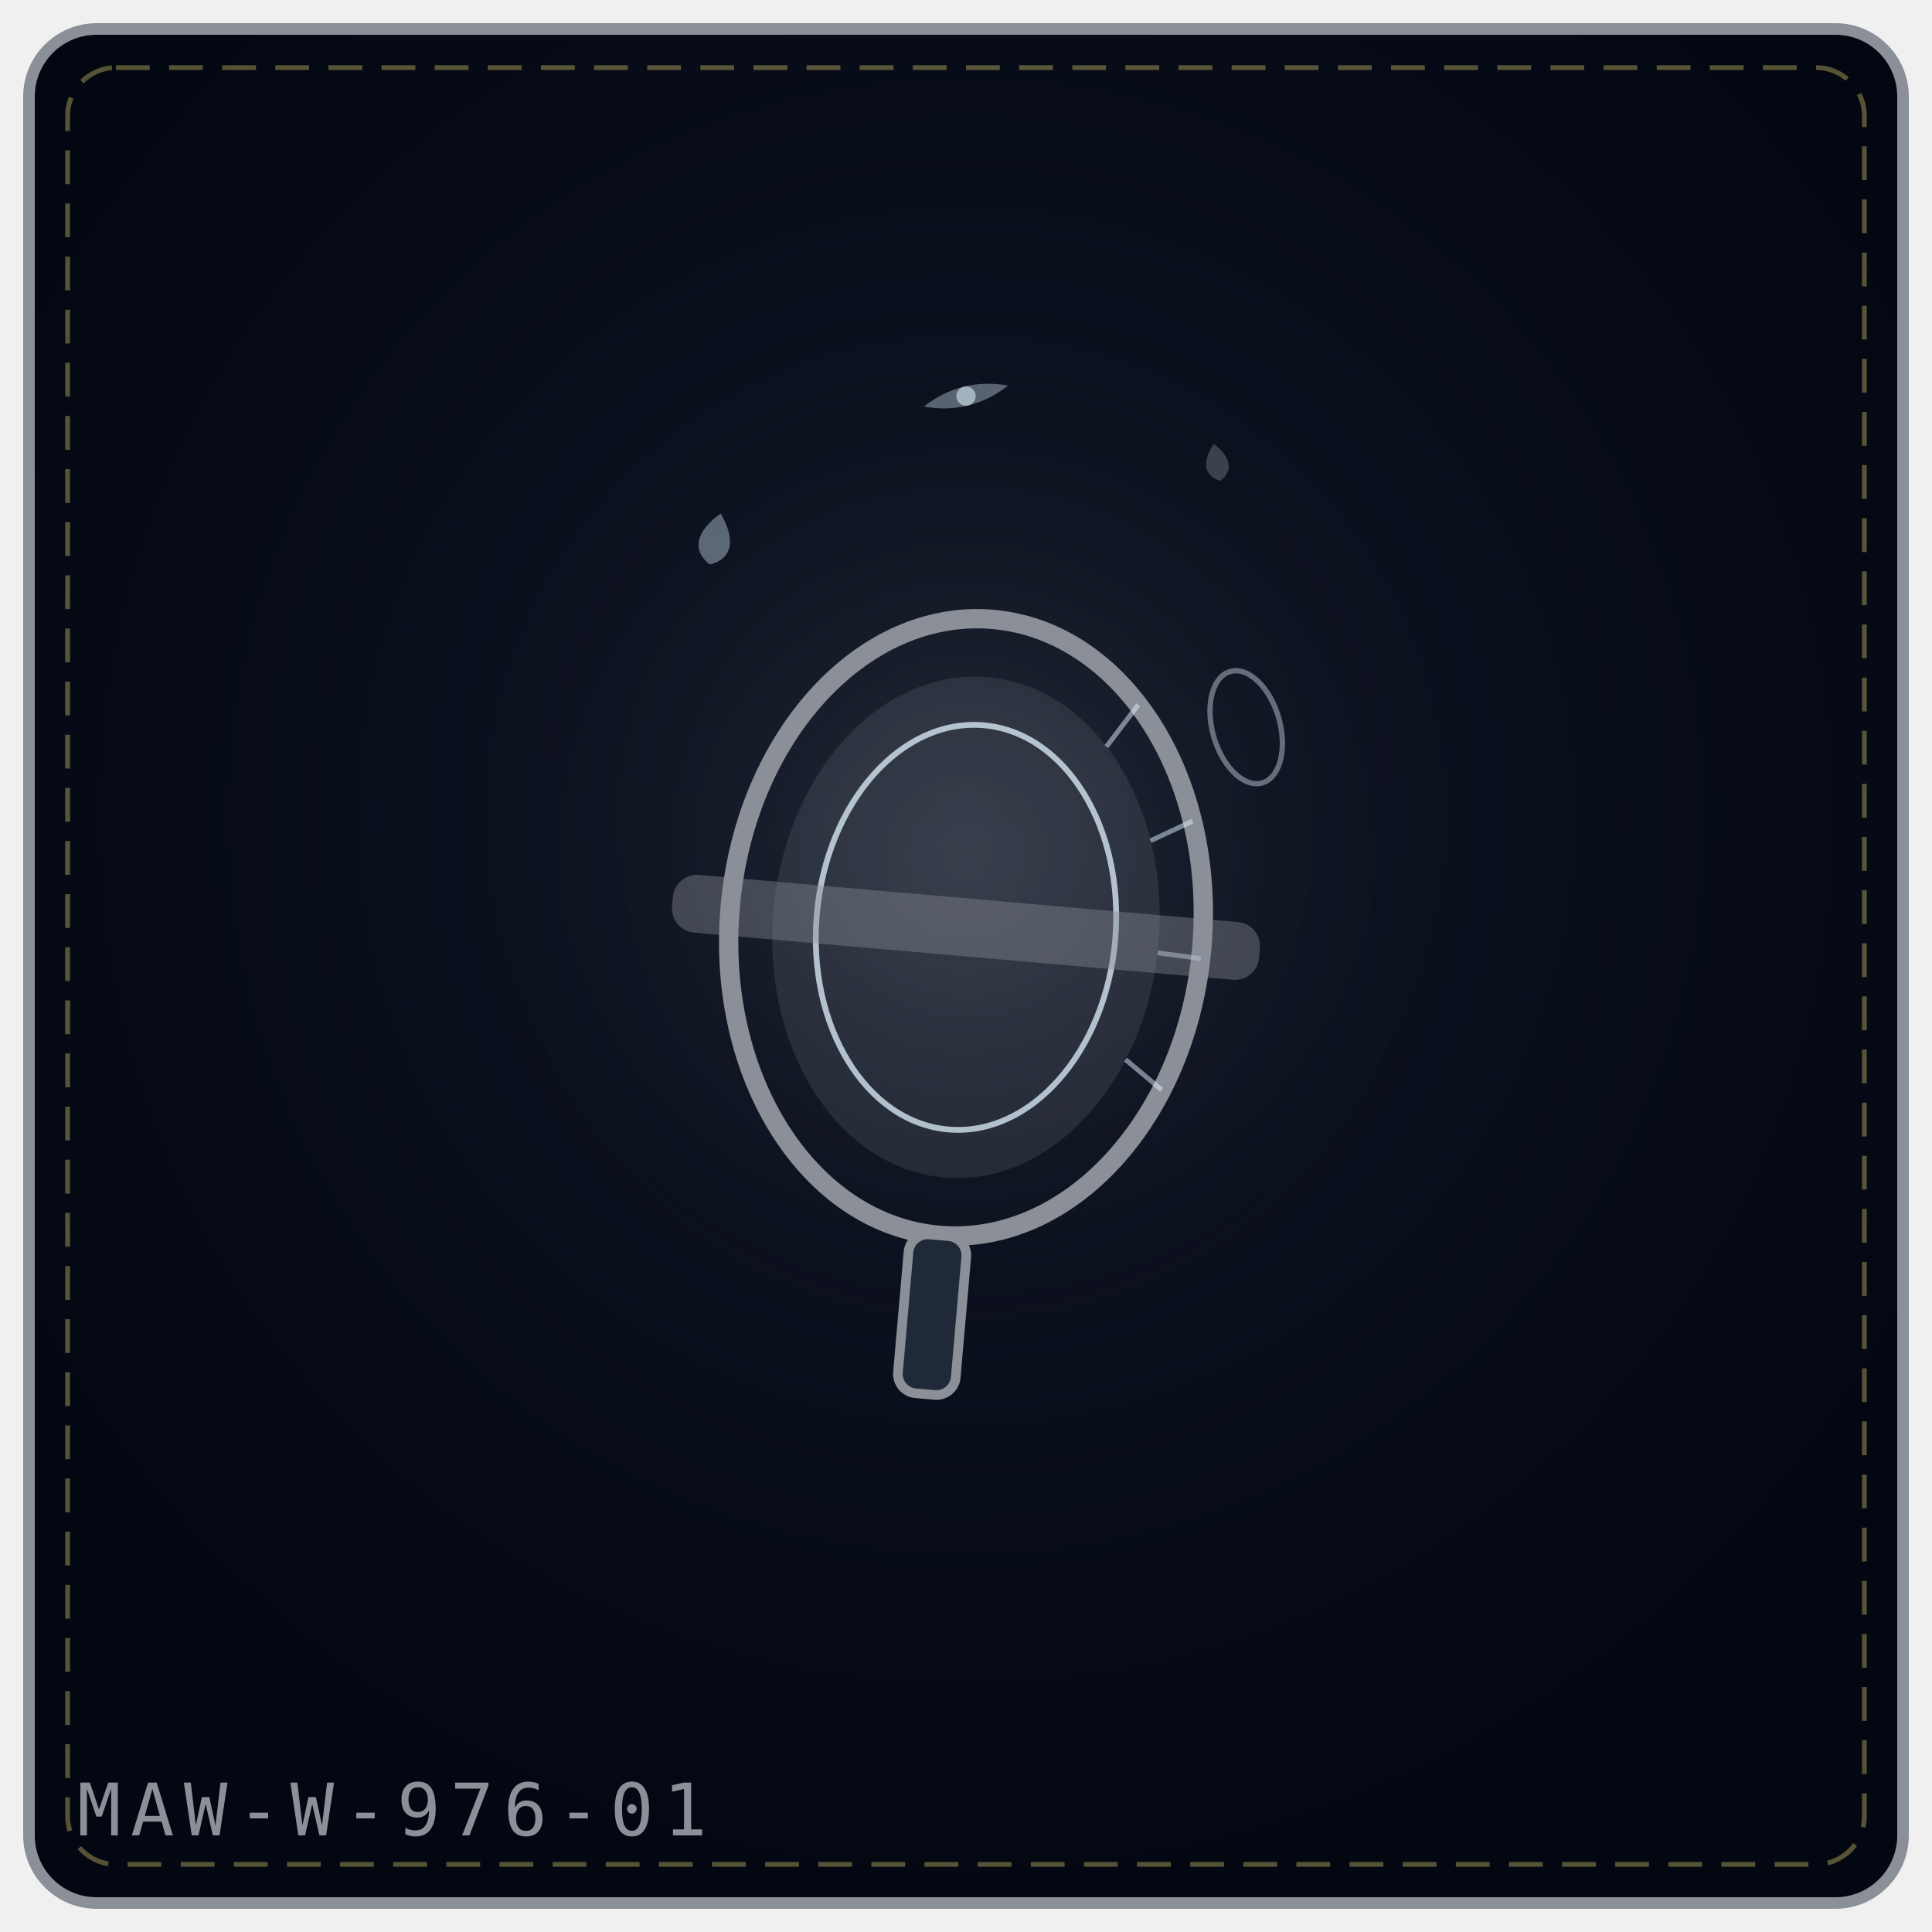
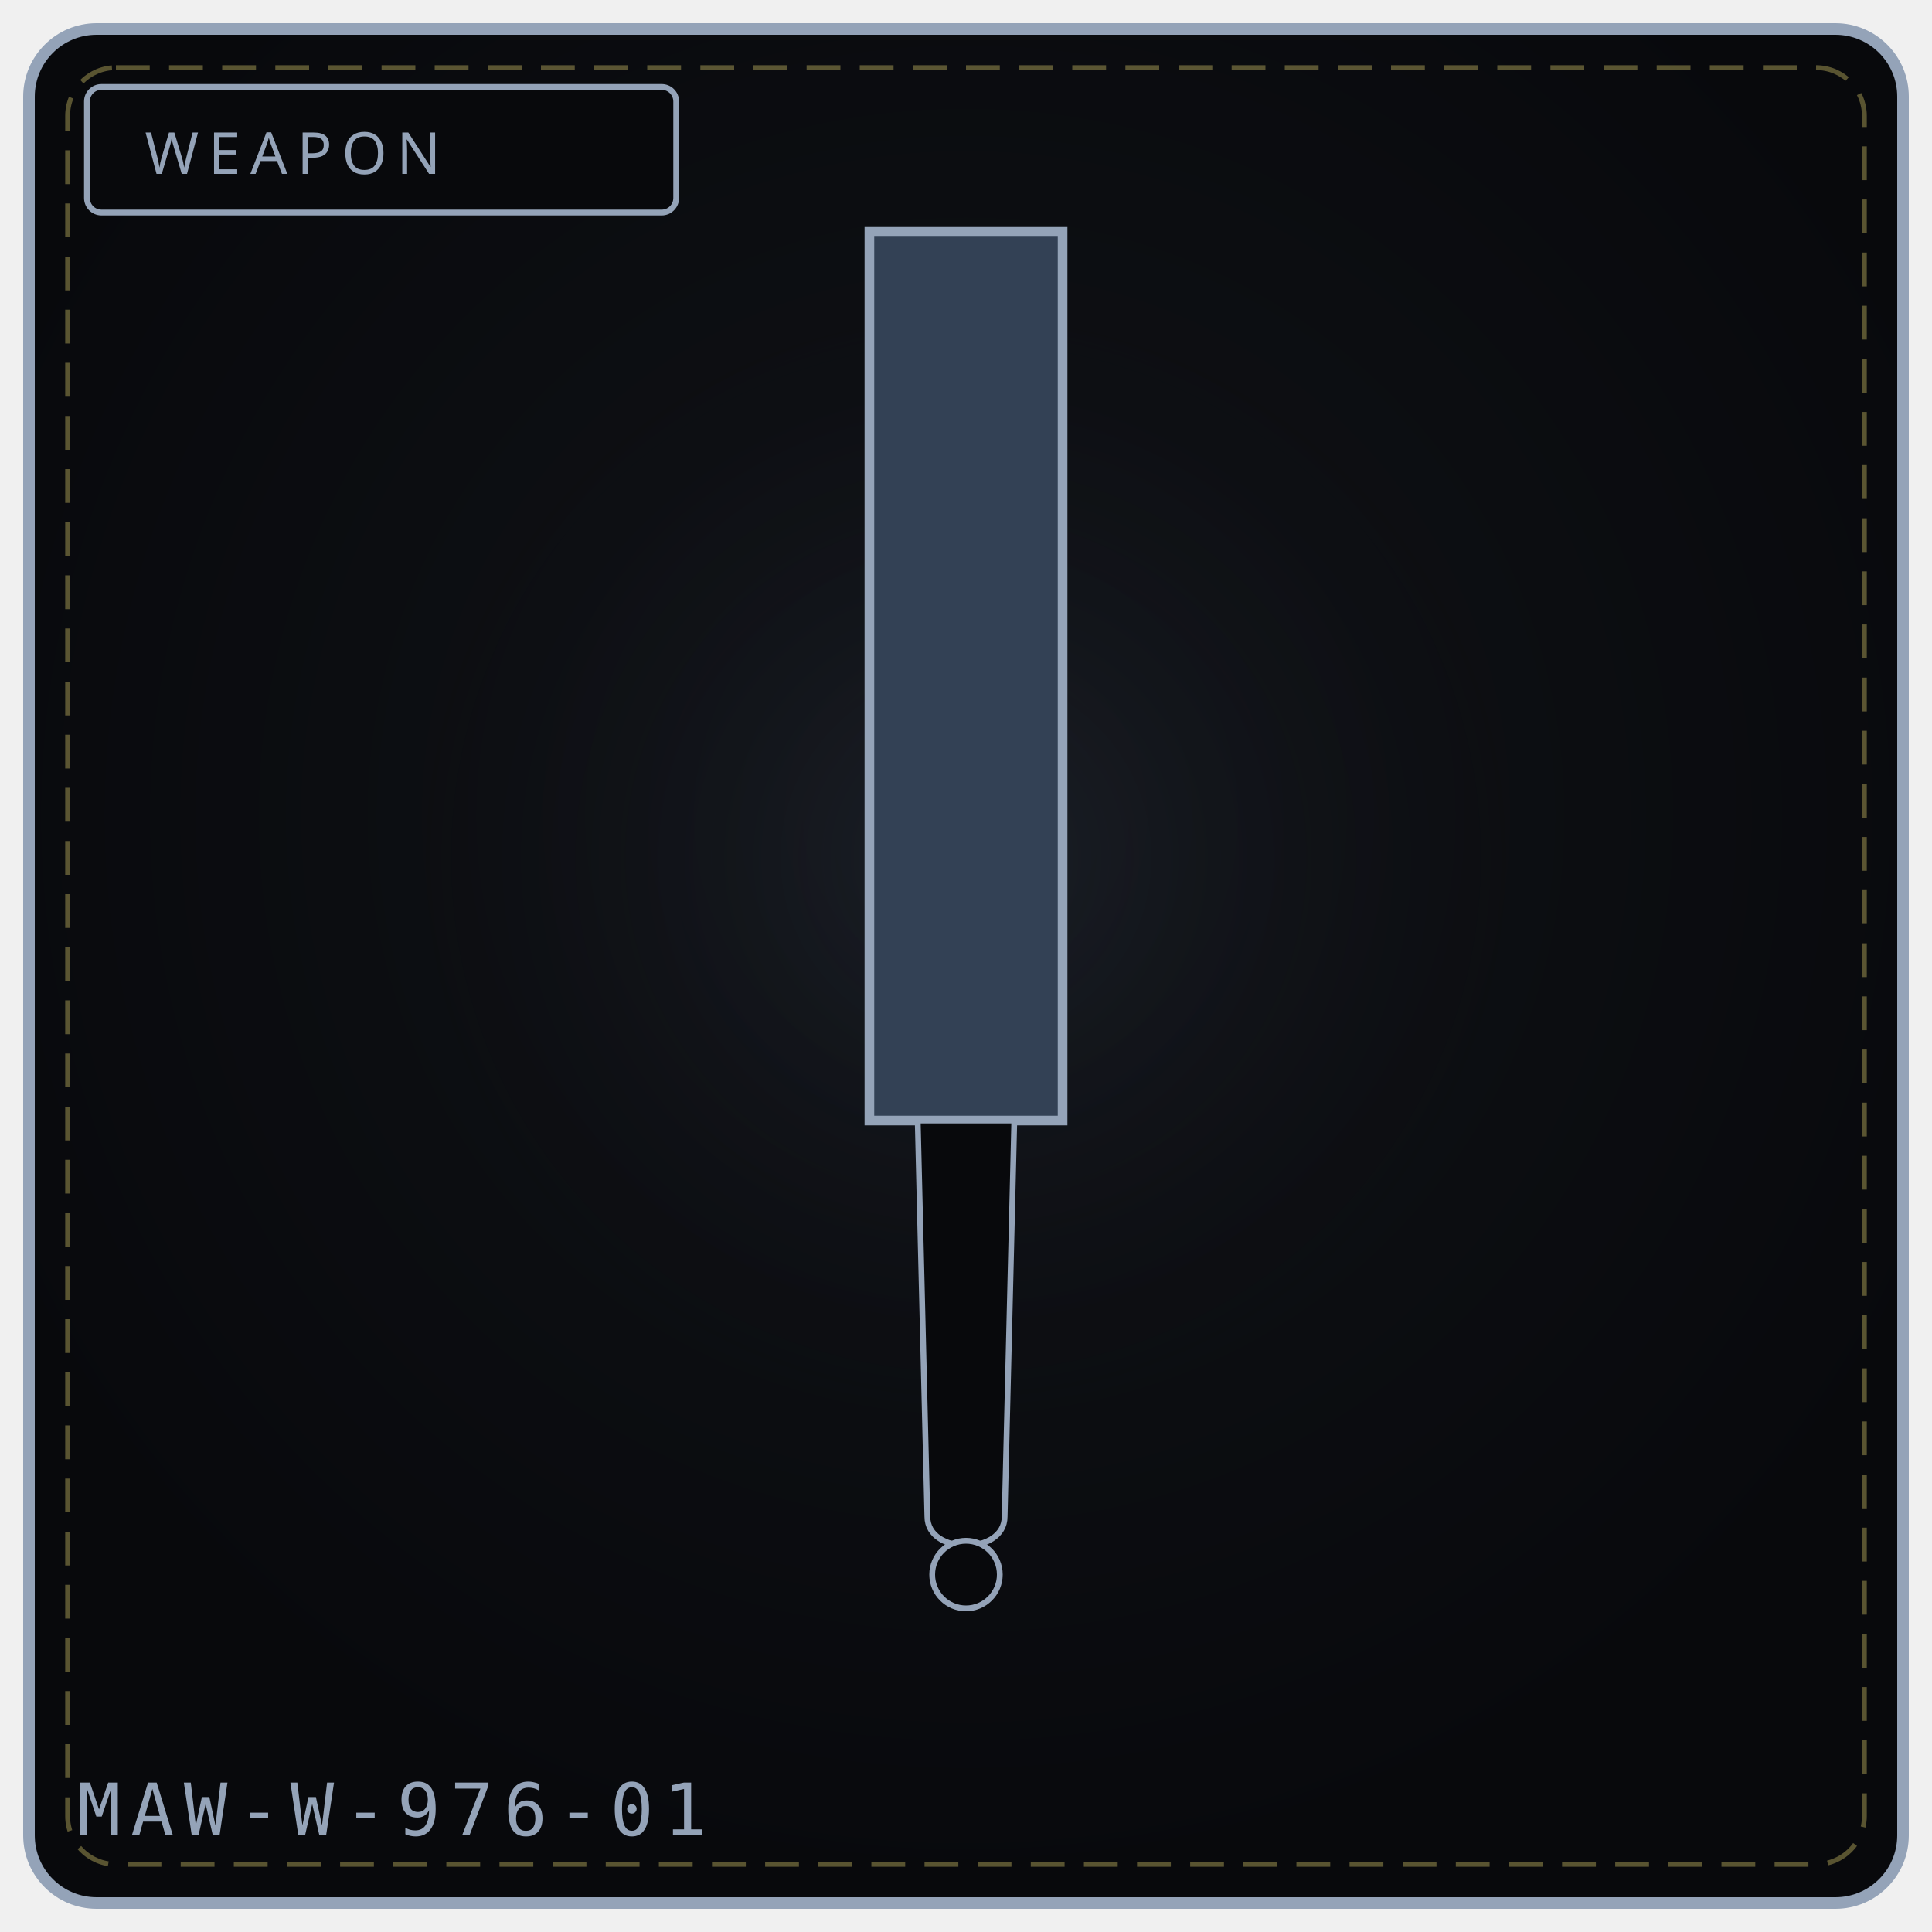
- <svg xmlns="http://www.w3.org/2000/svg" viewBox="0 0 400 400" width="100%" height="100%" role="img" aria-label="WILLING CHAINS LENS">
+ <svg xmlns="http://www.w3.org/2000/svg" viewBox="0 0 400 400" width="100%" height="100%" role="img" aria-label="WEAPON 976">
  <defs>
-     <radialGradient id="bga257a5" cx="50%" cy="42%" r="58%">
-       <stop offset="0%" stop-color="#111827" />
-       <stop offset="100%" stop-color="#030712" />
+     <radialGradient id="bg976" cx="50%" cy="42%" r="58%">
+       <stop offset="0%" stop-color="#111318" />
+       <stop offset="100%" stop-color="#08090c" />
    </radialGradient>
-     <radialGradient id="gla257a5" cx="50%" cy="46%" r="42%">
-       <stop offset="0%" stop-color="#8a8f98" stop-opacity=".2" />
+     <radialGradient id="gl976" cx="50%" cy="46%" r="50%">
+       <stop offset="0%" stop-color="#475569" stop-opacity=".20" />
      <stop offset="100%" stop-color="#000" stop-opacity="0" />
    </radialGradient>
  </defs>
-   <rect x="6" y="6" width="388" height="388" rx="14" fill="url(#bga257a5)" stroke="#8a8f98" stroke-width="2.4" />
+   <rect x="6" y="6" width="388" height="388" rx="14" fill="url(#bg976)" stroke="#94a3b8" stroke-width="2.4" />
  <rect x="14" y="14" width="372" height="372" rx="10" fill="none" stroke="#f1df76" stroke-width="1" stroke-dasharray="7 4" opacity=".35" />
-   <circle cx="200" cy="188" r="132" fill="url(#gla257a5)" />
-   <g transform="rotate(5 200.0 192.0)">
-     <ellipse cx="200.0" cy="192.0" rx="49.0" ry="64.0" fill="none" stroke="#8a8f98" stroke-width="4" />
-     <ellipse cx="200.0" cy="192.0" rx="40.0" ry="52.0" fill="#8a8f98" fill-opacity=".18" />
-     <ellipse cx="200.0" cy="192.0" rx="31.0" ry="42.0" fill="none" stroke="#e0f2fe" stroke-width="1.2" opacity=".75" />
-     <path d="M231.5 143.0 L225.7 152.2" stroke="#e0f2fe" stroke-width="1" opacity=".5" />
-     <path d="M244.8 166.0 L236.5 170.8" stroke="#e0f2fe" stroke-width="1" opacity=".5" />
-     <path d="M249.0 194.2 L240.0 193.8" stroke="#e0f2fe" stroke-width="1" opacity=".5" />
-     <path d="M243.3 222.0 L235.3 216.4" stroke="#e0f2fe" stroke-width="1" opacity=".5" />
-     <rect x="139.0" y="186.0" width="122.0" height="12" rx="5" fill="#8a8f98" fill-opacity=".4" />
-     <rect x="194.0" y="256.0" width="12" height="33.0" rx="4" fill="#1f2937" stroke="#8a8f98" stroke-width="2" />
-   </g>
-   <g transform="rotate(-16 258.0 136.0)">
-     <ellipse cx="254.0" cy="150.0" rx="7" ry="12" fill="none" stroke="#e0f2fe" stroke-width="1.1" opacity=".4" />
-   </g>
-   <g transform="rotate(12 148.0 112.0)" opacity=".9">
-     <path d="M148.0 106.2 C152.3 110.9, 152.3 114.9, 148.0 117.0 C143.7 114.9, 143.7 110.9, 148.0 106.2 Z" fill="#e0f2fe" opacity=".42" />
-   </g>
-   <g transform="rotate(-10 252.0 96.0)" opacity=".9">
-     <path d="M252.0 91.8 C255.1 95.2, 255.1 98.1, 252.0 99.6 C248.9 98.1, 248.9 95.2, 252.0 91.8 Z" fill="#8a8f98" opacity=".42" />
-   </g>
-   <g transform="rotate(-14 200.0 82.0)" opacity=".9">
-     <path d="M191.0 82.0 Q200.0 78.0 209.0 82.0 Q200.0 86.0 191.0 82.0 Z" fill="#e0f2fe" opacity=".4" />
-     <circle cx="200.0" cy="82.0" r="2.0" fill="#e0f2fe" opacity=".65" />
-   </g>
-   <text x="16" y="380" font-family="monospace" font-size="15" letter-spacing="2" fill="#8a8f98">MAW-W-976-01</text>
+   <circle cx="200" cy="188" r="132" fill="url(#gl976)" />
+   <rect x="18" y="18" width="122" height="26" rx="3" fill="#08090c" stroke="#94a3b8" stroke-width="1.2" />
+   <text x="30" y="36" fill="#94a3b8" font-family="Impact, Arial Black, sans-serif" font-size="12" letter-spacing="2">WEAPON</text>
+   <path d="M180 48 L 220 48 L 220 232 L 180 232 Z" fill="#334155" stroke="#94a3b8" stroke-width="2" />
+   <path d="M190 232 L 210 232 L 208 314 C 208 322, 192 322, 192 314 Z" fill="#08090c" stroke="#94a3b8" stroke-width="1.2" />
+   <circle cx="200" cy="326" r="7" fill="#08090c" stroke="#94a3b8" stroke-width="1.2" />
+   <text x="16" y="380" font-family="monospace" font-size="15" letter-spacing="2" fill="#94a3b8">MAW-W-976-01</text>
+   <rect x="136" y="326" width="5" height="4" fill="#fff" opacity=".0" />
+   <circle cx="96" cy="340" r="2" fill="#000" opacity=".0" />
</svg>
